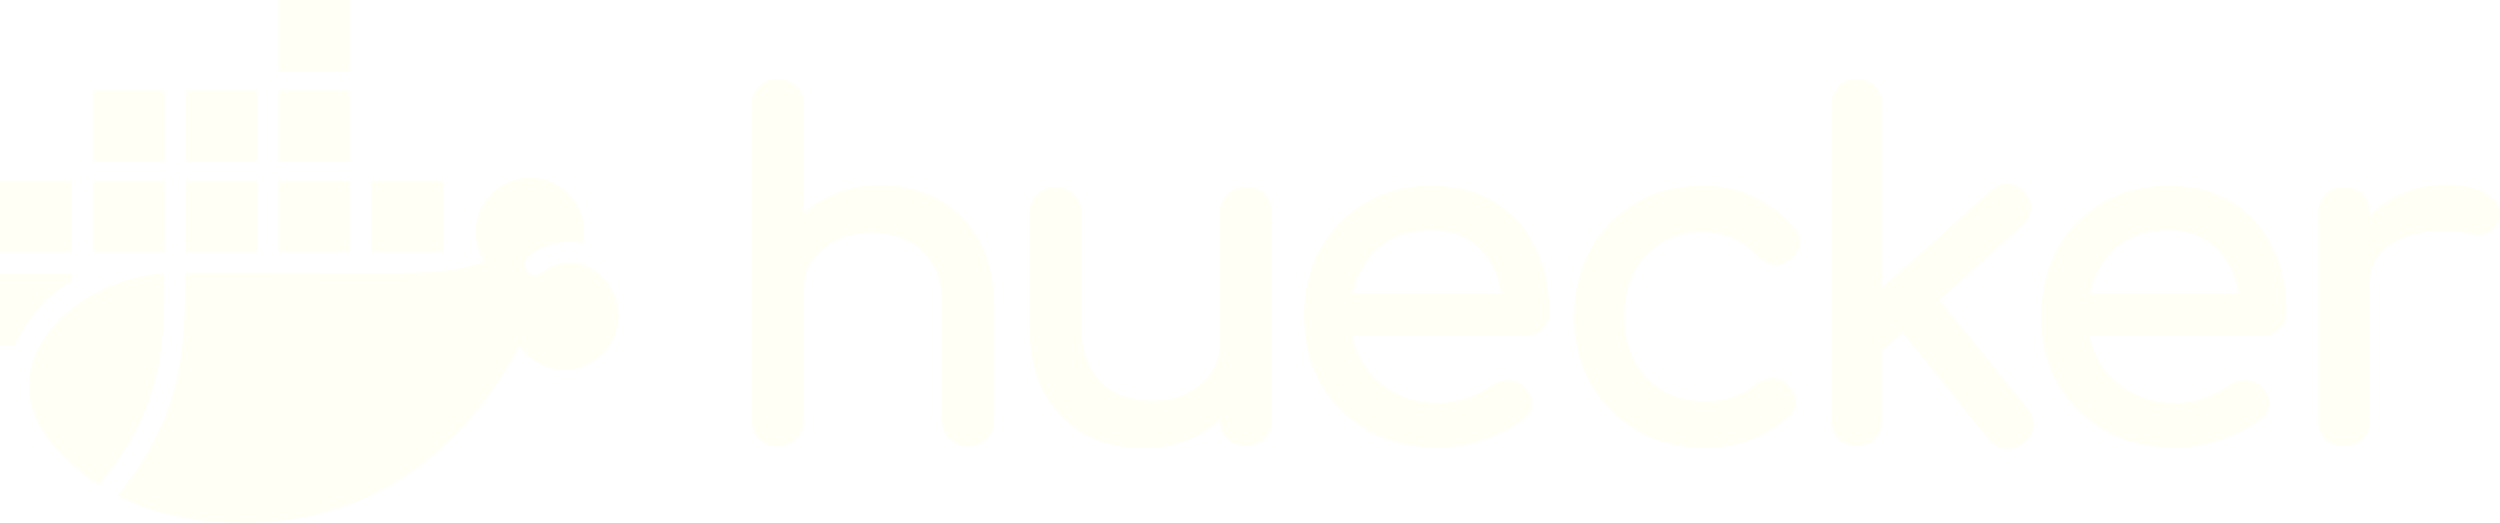
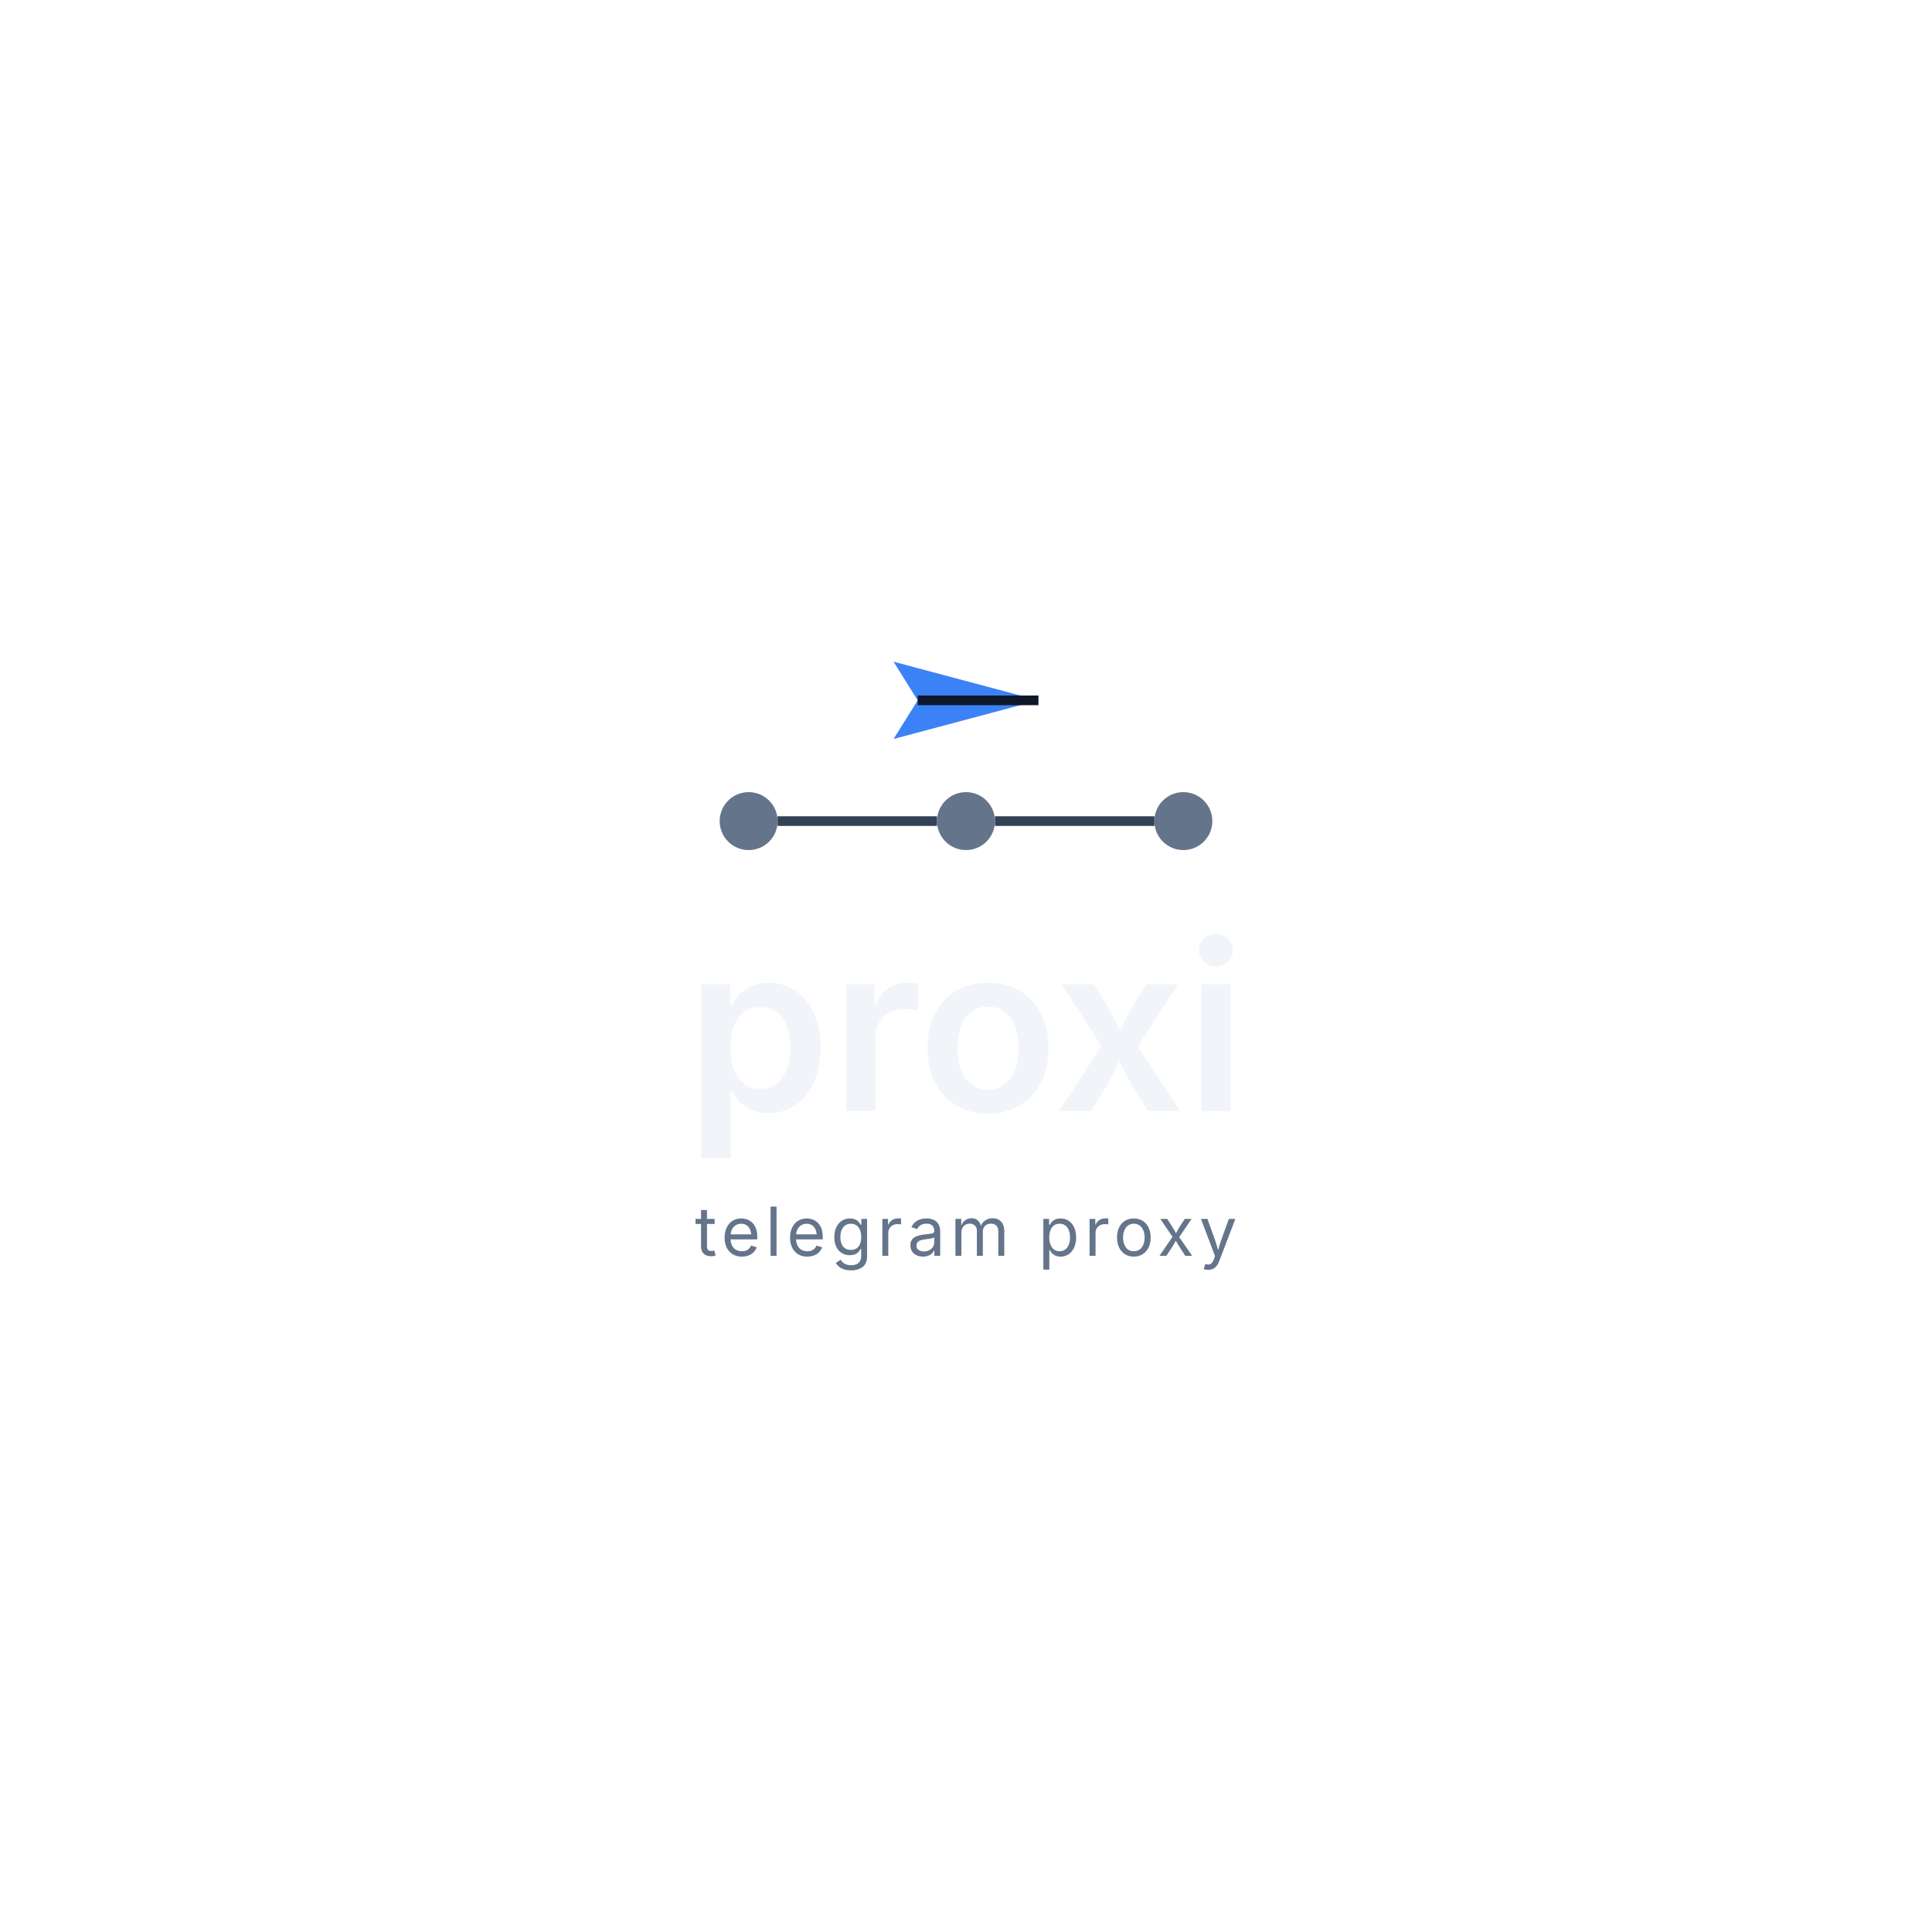
- <svg xmlns="http://www.w3.org/2000/svg" width="746" height="156" viewBox="0 0 746 156" fill="none">
-   <path fill-rule="evenodd" clip-rule="evenodd" d="M707.109 85.014V125.409C707.109 127.75 706.474 129.663 705.106 131.038C703.812 132.434 701.877 133.062 699.461 133.062C697.131 133.062 695.223 132.478 693.847 131.207L693.836 131.197L693.826 131.186C692.446 129.806 691.813 127.838 691.813 125.409V63.572C691.813 61.225 692.452 59.308 693.826 57.933C695.2 56.557 697.116 55.919 699.461 55.919C701.871 55.919 703.802 56.544 705.096 57.932C706.484 59.228 707.109 61.16 707.109 63.572V64.271C709.132 62.247 711.441 60.508 714.032 59.056C718.755 56.409 723.949 55.089 729.598 55.089C735.176 55.089 739.453 56.013 742.308 57.977C743.756 58.897 744.822 59.953 745.428 61.167C746.043 62.397 746.156 63.729 745.797 65.125C745.493 66.532 744.875 67.691 743.911 68.548L743.907 68.552C743.064 69.29 742.065 69.76 740.928 69.967C739.801 70.172 738.596 70.117 737.322 69.824C731.503 68.642 726.312 68.56 721.735 69.548C717.144 70.539 713.551 72.372 710.907 75.016C708.384 77.63 707.109 80.943 707.109 85.014ZM628.406 128.686L628.394 128.679C622.386 125.297 617.638 120.688 614.161 114.857L614.154 114.846C610.765 108.912 609.08 102.143 609.08 94.559C609.08 86.893 610.669 80.127 613.871 74.285L613.873 74.281C617.161 68.358 621.679 63.741 627.418 60.445C633.165 57.052 639.747 55.365 647.141 55.365C654.441 55.365 660.754 57.005 666.051 60.316C671.336 63.528 675.347 68.016 678.078 73.763C680.9 79.414 682.3 85.938 682.3 93.314C682.3 95.255 681.628 96.92 680.287 98.262L680.277 98.272L680.266 98.282C678.914 99.531 677.207 100.137 675.205 100.137H623.512C624.047 102.879 624.994 105.414 626.349 107.747C628.587 111.598 631.671 114.642 635.616 116.884C639.547 119.119 644.073 120.247 649.215 120.247C651.982 120.247 654.802 119.756 657.68 118.767C660.675 117.676 663.044 116.462 664.81 115.137L664.817 115.132C666.307 114.039 667.925 113.472 669.655 113.468C671.481 113.371 673.09 113.886 674.436 115.025L674.448 115.035C676.122 116.514 677.078 118.207 677.184 120.112C677.292 122.06 676.405 123.706 674.69 125.021C671.477 127.573 667.481 129.637 662.722 131.225C658.049 132.815 653.546 133.615 649.215 133.615C641.459 133.615 634.517 131.978 628.406 128.686ZM623.686 87.598C624.158 85.364 624.87 83.273 625.821 81.325L625.824 81.319C627.701 77.384 630.418 74.311 633.98 72.083C637.623 69.861 641.999 68.734 647.141 68.734C651.634 68.734 655.404 69.767 658.488 71.795C661.595 73.838 663.996 76.637 665.693 80.211L665.696 80.218C666.79 82.465 667.554 84.924 667.983 87.598H623.686ZM561.677 104.741V125.548C561.677 127.748 560.97 129.603 559.526 131.048C558.164 132.412 556.349 133.062 554.168 133.062C551.985 133.062 550.137 132.411 548.69 131.067L548.67 131.048L548.652 131.029C547.308 129.581 546.658 127.732 546.658 125.548V31.062C546.658 28.879 547.308 27.063 548.671 25.699C550.115 24.254 551.969 23.547 554.168 23.547C556.356 23.547 558.17 24.248 559.526 25.699C560.976 27.057 561.677 28.872 561.677 31.062V85.706L594.033 56.808L594.039 56.803C595.544 55.399 597.252 54.709 599.137 54.813C601.092 54.916 602.747 55.748 604.067 57.269C605.468 58.774 606.157 60.483 606.052 62.367C605.948 64.243 605.108 65.89 603.608 67.291L603.596 67.302L578.747 89.495L605.059 121.902C606.366 123.511 606.944 125.31 606.743 127.267C606.631 129.169 605.671 130.816 603.988 132.203L603.985 132.206C602.368 133.52 600.523 134.09 598.488 133.89C596.518 133.782 594.863 132.886 593.55 131.269L593.549 131.267L567.736 99.329L561.677 104.741ZM488.458 128.538L488.446 128.531C482.626 125.055 478.02 120.4 474.639 114.573L474.632 114.561C471.34 108.631 469.701 101.958 469.701 94.559C469.701 86.98 471.339 80.214 474.633 74.281C477.921 68.358 482.438 63.741 488.178 60.445C493.924 57.052 500.506 55.365 507.901 55.365C513.435 55.365 518.518 56.445 523.138 58.614C527.759 60.691 531.897 63.849 535.552 68.068C536.959 69.679 537.53 71.436 537.095 73.285C536.676 75.068 535.531 76.59 533.769 77.864L533.766 77.866C532.314 78.903 530.685 79.271 528.925 78.96L528.904 78.957L528.884 78.952C527.167 78.547 525.621 77.64 524.247 76.266L524.239 76.258L524.232 76.25C519.858 71.605 514.431 69.287 507.901 69.287C503.321 69.287 499.31 70.364 495.844 72.499L495.833 72.506C492.362 74.554 489.645 77.447 487.677 81.205C485.715 84.954 484.72 89.398 484.72 94.559C484.72 99.435 485.711 103.74 487.674 107.492C489.733 111.252 492.546 114.245 496.12 116.481C499.676 118.615 503.825 119.693 508.592 119.693C511.761 119.693 514.493 119.331 516.801 118.621C519.201 117.82 521.378 116.619 523.334 115.018L523.336 115.016C524.898 113.746 526.554 113.025 528.297 112.917C530.054 112.715 531.631 113.19 532.98 114.33C534.657 115.714 535.656 117.351 535.866 119.239C536.08 121.066 535.417 122.709 533.996 124.131L533.987 124.14L533.977 124.15C527.192 130.468 518.712 133.615 508.592 133.615C501.105 133.615 494.387 131.928 488.458 128.538ZM408.441 128.679C402.433 125.297 397.685 120.688 394.208 114.857L394.201 114.846C390.812 108.912 389.127 102.143 389.127 94.559C389.127 86.893 390.716 80.127 393.918 74.285L393.92 74.281C397.208 68.358 401.725 63.742 407.464 60.445C413.211 57.052 419.793 55.365 427.188 55.365C434.488 55.365 440.802 57.005 446.099 60.316C451.383 63.528 455.393 68.016 458.125 73.763C460.947 79.413 462.347 85.937 462.347 93.314C462.347 95.255 461.675 96.92 460.334 98.262L460.324 98.272L460.313 98.282C458.961 99.531 457.254 100.137 455.252 100.137H403.559C404.094 102.879 405.041 105.414 406.396 107.747C408.634 111.598 411.718 114.642 415.663 116.884C419.594 119.119 424.12 120.247 429.262 120.247C432.029 120.247 434.849 119.756 437.727 118.767C440.722 117.676 443.091 116.462 444.857 115.137L444.864 115.132C446.354 114.039 447.972 113.472 449.702 113.468C451.528 113.371 453.137 113.886 454.483 115.025L454.495 115.035C456.169 116.514 457.125 118.207 457.231 120.112C457.339 122.061 456.452 123.707 454.737 125.021C451.523 127.573 447.528 129.637 442.769 131.225C438.096 132.815 433.593 133.615 429.262 133.615C421.506 133.615 414.564 131.978 408.453 128.686L408.441 128.679ZM403.733 87.598C404.205 85.364 404.917 83.273 405.868 81.325L405.871 81.319C407.748 77.384 410.465 74.311 414.027 72.083C417.67 69.861 422.046 68.734 427.188 68.734C431.681 68.734 435.451 69.767 438.535 71.795C441.642 73.838 444.043 76.637 445.74 80.211L445.743 80.218C446.837 82.465 447.601 84.924 448.03 87.598H403.733ZM323.739 129.649C318.636 126.812 314.577 122.699 311.566 117.331L311.561 117.322C308.631 111.931 307.186 105.347 307.186 97.603V63.572C307.186 61.371 307.892 59.516 309.337 58.071C310.863 56.544 312.757 55.78 314.972 55.78C317.178 55.78 319.031 56.539 320.469 58.071C321.999 59.509 322.757 61.364 322.757 63.572V97.603C322.757 102.677 323.708 106.83 325.563 110.102C327.427 113.298 329.946 115.684 333.127 117.277C336.332 118.79 339.953 119.555 344.003 119.555C347.867 119.555 351.251 118.791 354.173 117.285L354.181 117.281C357.212 115.764 359.602 113.722 361.37 111.158C363.126 108.609 364.004 105.758 364.004 102.583V63.572C364.004 61.289 364.705 59.384 366.155 57.933L366.164 57.924L366.173 57.915C367.702 56.487 369.591 55.78 371.79 55.78C374.071 55.78 375.975 56.481 377.425 57.933C378.876 59.384 379.576 61.289 379.576 63.572V125.271C379.576 127.472 378.87 129.362 377.443 130.892L377.434 130.901L377.425 130.91C375.975 132.361 374.071 133.062 371.79 133.062C369.591 133.062 367.702 132.355 366.173 130.927L366.155 130.91L366.138 130.892C364.753 129.407 364.047 127.584 364.006 125.466C362.227 127.053 360.24 128.448 358.046 129.65C353.131 132.392 347.522 133.754 341.238 133.754C334.773 133.754 328.939 132.393 323.753 129.657L323.739 129.649ZM292.155 71.654C295.179 77.046 296.67 83.632 296.67 91.378V125.409C296.67 127.625 295.907 129.521 294.381 131.048C292.937 132.493 291.083 133.2 288.885 133.2C286.685 133.2 284.797 132.494 283.268 131.066L283.249 131.048L283.232 131.03C281.805 129.5 281.099 127.61 281.099 125.409V91.378C281.099 86.205 280.146 82.056 278.296 78.883C276.431 75.685 273.914 73.347 270.737 71.846L270.726 71.84L270.715 71.835C267.609 70.236 263.995 69.426 259.853 69.426C256.084 69.426 252.696 70.188 249.675 71.7C246.644 73.217 244.254 75.259 242.487 77.823L242.48 77.833C240.732 80.281 239.852 83.126 239.852 86.397V125.409C239.852 127.61 239.146 129.5 237.719 131.03L237.71 131.039L237.701 131.048C236.25 132.5 234.347 133.2 232.066 133.2C229.867 133.2 227.978 132.494 226.449 131.066L226.431 131.048L226.413 131.03C224.986 129.5 224.28 127.61 224.28 125.409V31.338C224.28 29.056 224.98 27.151 226.431 25.699L226.44 25.691L226.449 25.682C227.978 24.254 229.867 23.547 232.066 23.547C234.347 23.547 236.25 24.248 237.701 25.699C239.152 27.151 239.852 29.056 239.852 31.338V63.489C241.642 61.912 243.63 60.525 245.814 59.329C250.817 56.59 256.424 55.227 262.618 55.227C269.084 55.227 274.875 56.634 279.972 59.466C285.17 62.21 289.233 66.28 292.155 71.654Z" fill="#FFFFF5" fill-opacity="0.86" />
-   <path d="M27.693 53.939H49.128V75.292H27.693V53.939Z" fill="#FFFFF5" fill-opacity="0.86" />
-   <path d="M55.385 53.939H76.82V75.292H55.385V53.939Z" fill="#FFFFF5" fill-opacity="0.86" />
-   <path d="M83.078 53.939H104.513V75.292H83.078V53.939Z" fill="#FFFFF5" fill-opacity="0.86" />
-   <path d="M110.771 53.939H132.208V75.292H110.771V53.939Z" fill="#FFFFF5" fill-opacity="0.86" />
-   <path d="M0 53.939H21.435V75.292H0V53.939Z" fill="#FFFFF5" fill-opacity="0.86" />
-   <path d="M27.693 26.972H49.128V48.323H27.693V26.972Z" fill="#FFFFF5" fill-opacity="0.86" />
-   <path d="M55.385 26.972H76.82V48.323H55.385V26.972Z" fill="#FFFFF5" fill-opacity="0.86" />
-   <path d="M83.078 26.972H104.513V48.323H83.078V26.972Z" fill="#FFFFF5" fill-opacity="0.86" />
-   <path d="M83.078 0H104.513V21.351H83.078V0Z" fill="#FFFFF5" fill-opacity="0.86" />
-   <path d="M141.922 69.17C141.922 72.378 142.854 75.368 144.463 77.884C135.591 81.718 125.107 81.65 98.378 81.474C91.834 81.431 84.316 81.382 75.609 81.382H55.198C55.196 94.882 55.112 107.752 50.389 121.29C47.399 129.86 42.595 138.593 34.956 147.948C44.707 152.902 56.993 155.987 72.43 156C105.765 156.031 134.934 140.378 155.062 103.361C157.979 107.599 162.862 110.377 168.394 110.377C177.329 110.377 184.572 103.129 184.572 94.189C184.572 86.915 179.777 80.761 173.178 78.72C173.11 78.708 173.041 78.695 172.973 78.679C172.019 78.457 171.023 78.339 169.995 78.339C166.828 78.339 163.931 79.461 161.667 81.332C160.352 82.419 158.405 82.233 157.319 80.917C156.233 79.601 156.419 77.653 157.734 76.566C161.064 73.814 165.341 72.158 169.995 72.158C171.338 72.158 172.652 72.296 173.922 72.559C174.154 71.466 174.277 70.332 174.277 69.17C174.277 60.229 167.034 52.981 158.099 52.981C149.165 52.981 141.922 60.229 141.922 69.17Z" fill="#FFFFF5" fill-opacity="0.86" />
-   <path d="M14.586 131.239C-2.907 108.93 20.963 83.468 49.021 81.503C49.017 95.031 48.881 106.859 44.557 119.253C41.759 127.272 37.161 135.639 29.517 144.833C25.766 142.424 22.456 139.718 19.538 136.808C17.744 135.018 16.095 133.161 14.586 131.239Z" fill="#FFFFF5" fill-opacity="0.86" />
-   <path d="M21.435 81.666H5.61023e-06V103.019H4.412C7.2 96.741 13.292 88.48 21.435 83.876V81.666Z" fill="#FFFFF5" fill-opacity="0.86" />
+ <svg xmlns="http://www.w3.org/2000/svg" viewBox="0 0 400 400">
+   <g transform="translate(200, 150)">
+     <g transform="translate(0, -5)">
+       <path d="M -15,-8 L 15,0 L -15,8 L -10,0 Z" fill="#3b82f6" />
+       <path d="M -10,0 L 15,0" stroke="#0f172a" stroke-width="2" />
+     </g>
+     <circle cx="-45" cy="20" r="6" fill="#64748b" />
+     <circle cx="0" cy="20" r="6" fill="#64748b" />
+     <circle cx="45" cy="20" r="6" fill="#64748b" />
+     <line x1="-39" y1="20" x2="-6" y2="20" stroke="#334155" stroke-width="2" />
+     <line x1="6" y1="20" x2="39" y2="20" stroke="#334155" stroke-width="2" />
+   </g>
+   <text x="200" y="230" font-family="system-ui, -apple-system, sans-serif" font-size="48" font-weight="600" fill="#f1f5f9" text-anchor="middle">
+     proxi
+   </text>
+   <text x="200" y="260" font-family="system-ui, -apple-system, sans-serif" font-size="14" fill="#64748b" text-anchor="middle" letter-spacing="1">
+     telegram proxy
+   </text>
</svg>
